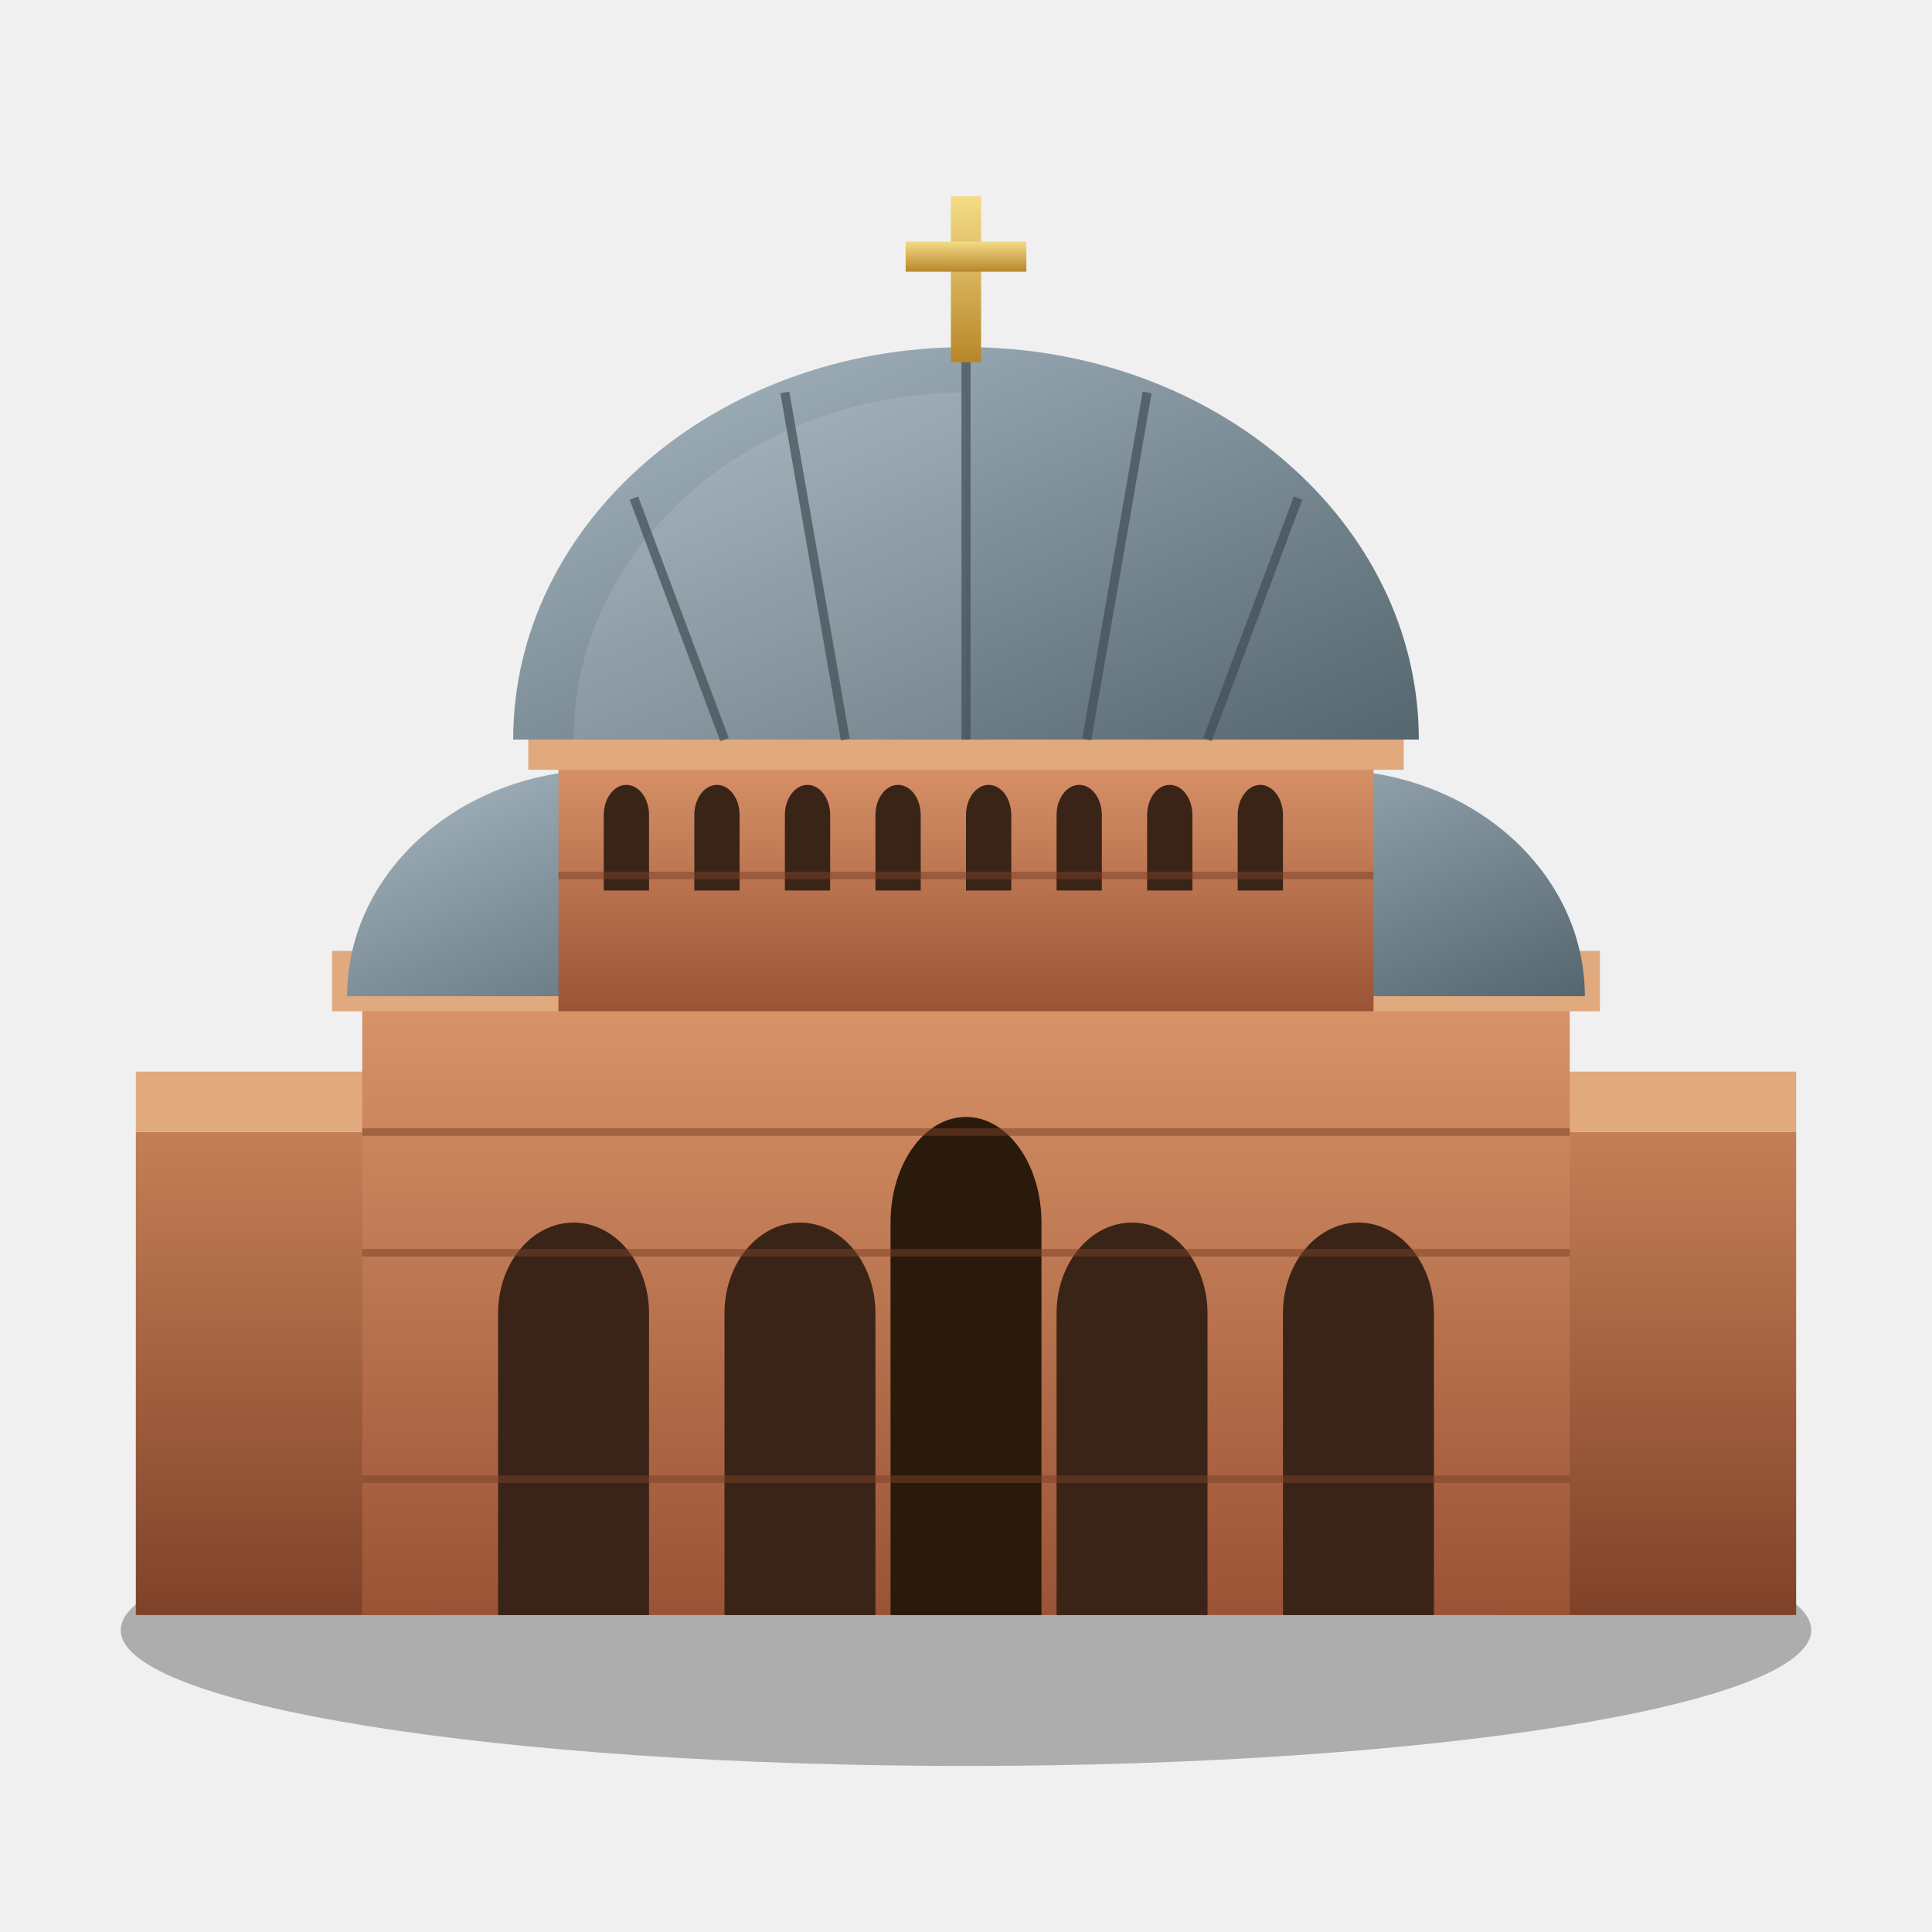
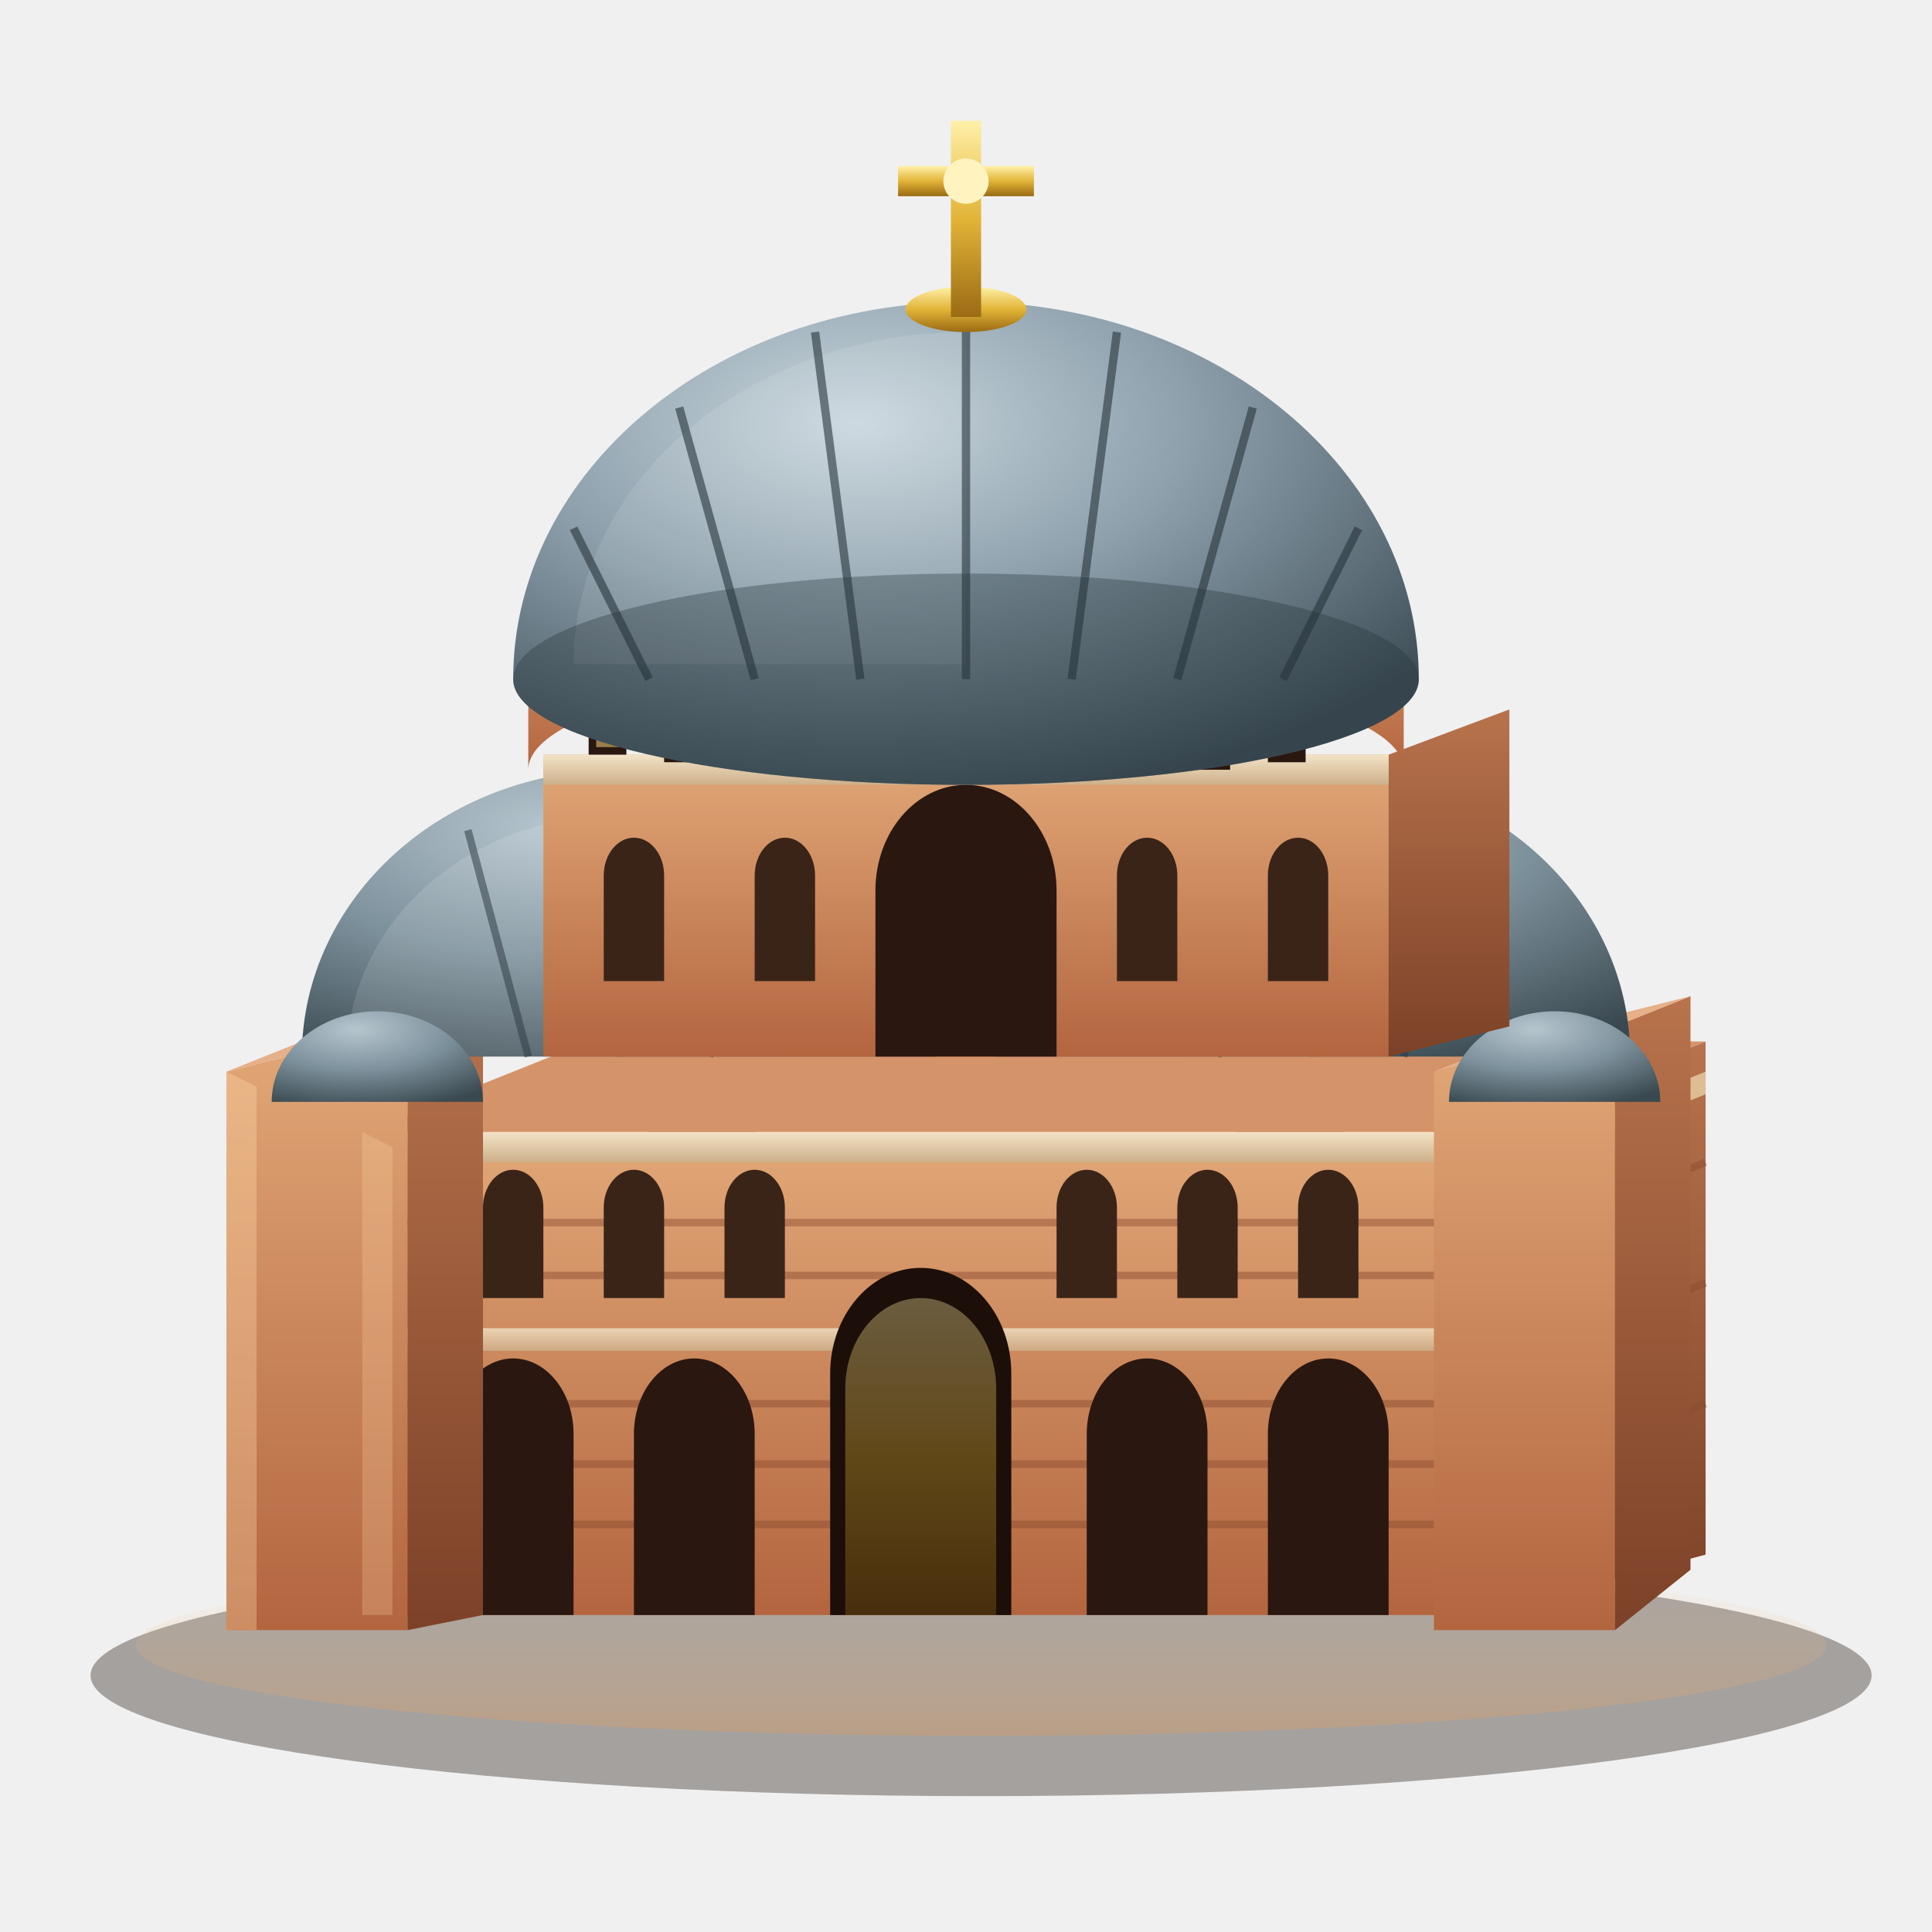
<svg xmlns="http://www.w3.org/2000/svg" viewBox="0 0 256 256">
  <defs>
-     <linearGradient id="dome" x1="0" y1="0" x2="1" y2="1">
-       <stop offset="0" stop-color="#a9b9c4" />
-       <stop offset="1" stop-color="#55666f" />
+     <radialGradient id="domeG" cx="0.38" cy="0.25" r="0.8">
+       <stop offset="0" stop-color="#c9d6dd" />
+       <stop offset="0.45" stop-color="#8ea1ad" />
+       <stop offset="1" stop-color="#3f4f58" />
+     </radialGradient>
+     <radialGradient id="halfG" cx="0.4" cy="0.2" r="0.9">
+       <stop offset="0" stop-color="#b6c5ce" />
+       <stop offset="0.5" stop-color="#7d919c" />
+       <stop offset="1" stop-color="#3a4950" />
+     </radialGradient>
+     <linearGradient id="wallL" x1="0" y1="0" x2="0" y2="1">
+       <stop offset="0" stop-color="#e2a878" />
+       <stop offset="1" stop-color="#b3653f" />
    </linearGradient>
-     <linearGradient id="brick" x1="0" y1="0" x2="0" y2="1">
-       <stop offset="0" stop-color="#d9946a" />
-       <stop offset="1" stop-color="#9a5335" />
+     <linearGradient id="wallD" x1="0" y1="0" x2="0" y2="1">
+       <stop offset="0" stop-color="#b8734c" />
+       <stop offset="1" stop-color="#7c4128" />
    </linearGradient>
-     <linearGradient id="brick2" x1="0" y1="0" x2="0" y2="1">
-       <stop offset="0" stop-color="#c47f56" />
-       <stop offset="1" stop-color="#7f4229" />
+     <linearGradient id="marble" x1="0" y1="0" x2="0" y2="1">
+       <stop offset="0" stop-color="#f3e3c7" />
+       <stop offset="1" stop-color="#cdb08a" />
    </linearGradient>
    <linearGradient id="gold" x1="0" y1="0" x2="0" y2="1">
-       <stop offset="0" stop-color="#f4dc86" />
-       <stop offset="1" stop-color="#b8862a" />
+       <stop offset="0" stop-color="#fff0a8" />
+       <stop offset="0.5" stop-color="#e2b437" />
+       <stop offset="1" stop-color="#9a6b14" />
+     </linearGradient>
+     <linearGradient id="sky" x1="0" y1="0" x2="0" y2="1">
+       <stop offset="0" stop-color="#f5d7a2" stop-opacity="0" />
+       <stop offset="1" stop-color="#e29a5a" stop-opacity="0.35" />
    </linearGradient>
  </defs>
-   <ellipse cx="128" cy="216" rx="112" ry="18" fill="#000" opacity="0.28" />
-   <rect x="18" y="150" width="40" height="64" fill="url(#brick2)" />
-   <rect x="198" y="150" width="40" height="64" fill="url(#brick2)" />
-   <path d="M18,150 h40 v-8 h-40z M198,150 h40 v-8 h-40z" fill="#e0a97e" />
-   <rect x="48" y="132" width="160" height="82" fill="url(#brick)" />
-   <rect x="44" y="126" width="168" height="8" fill="#e0a97e" />
-   <path d="M46,132 A34,30 0 0 1 114,132 Z" fill="url(#dome)" />
-   <path d="M142,132 A34,30 0 0 1 210,132 Z" fill="url(#dome)" />
-   <rect x="74" y="100" width="108" height="34" fill="url(#brick)" />
-   <rect x="70" y="96" width="116" height="6" fill="#e0a97e" />
+   <ellipse cx="130" cy="222" rx="118" ry="16" fill="#1a0f08" opacity="0.35" />
+   <ellipse cx="130" cy="218" rx="112" ry="12" fill="url(#sky)" />
+   <rect x="86" y="128" width="14" height="30" fill="url(#wallD)" />
+   <rect x="164" y="128" width="14" height="30" fill="url(#wallD)" />
+   <path d="M48,214 L48,150 L196,150 L196,214 Z" fill="url(#wallL)" />
+   <path d="M196,150 L226,138 L226,206 L196,214 Z" fill="url(#wallD)" />
+   <path d="M48,150 L196,150 L226,138 L78,138 Z" fill="#d5936a" />
+   <rect x="48" y="150" width="148" height="4" fill="url(#marble)" />
+   <rect x="48" y="176" width="148" height="3" fill="url(#marble)" opacity="0.8" />
+   <path d="M196,154 L226,142 L226,145 L196,157 Z" fill="#e8cfa6" opacity="0.8" />
+   <g stroke="#8a4a2e" stroke-width="1" opacity="0.45">
+     <path d="M48,162 h148 M48,169 h148 M48,186 h148 M48,194 h148 M48,202 h148" />
+     <path d="M196,166 l30,-12 M196,182 l30,-12 M196,198 l30,-12" />
+   </g>
+   <g fill="#2a1710">
+     <path d="M60,214 v-24 a8,10 0 0 1 16,0 v24z M84,214 v-24 a8,10 0 0 1 16,0 v24z M144,214 v-24 a8,10 0 0 1 16,0 v24z M168,214 v-24 a8,10 0 0 1 16,0 v24z" />
+     <path d="M110,214 v-32 a12,14 0 0 1 24,0 v32z" fill="#1c0e08" />
+   </g>
+   <path d="M112,214 v-30 a10,12 0 0 1 20,0 v30z" fill="url(#gold)" opacity="0.35" />
  <g fill="#3a2418">
-     <path d="M80,108 a3,4 0 0 1 6,0 v10 h-6z M92,108 a3,4 0 0 1 6,0 v10 h-6z M104,108 a3,4 0 0 1 6,0 v10 h-6z M116,108 a3,4 0 0 1 6,0 v10 h-6z M128,108 a3,4 0 0 1 6,0 v10 h-6z M140,108 a3,4 0 0 1 6,0 v10 h-6z M152,108 a3,4 0 0 1 6,0 v10 h-6z M164,108 a3,4 0 0 1 6,0 v10 h-6z" />
+     <path d="M64,172 v-12 a4,5 0 0 1 8,0 v12z M80,172 v-12 a4,5 0 0 1 8,0 v12z M96,172 v-12 a4,5 0 0 1 8,0 v12z M140,172 v-12 a4,5 0 0 1 8,0 v12z M156,172 v-12 a4,5 0 0 1 8,0 v12z M172,172 v-12 a4,5 0 0 1 8,0 v12z" />
  </g>
-   <path d="M68,98 A60,52 0 0 1 188,98 Z" fill="url(#dome)" />
-   <path d="M76,98 A52,46 0 0 1 128,52 L128,98 Z" fill="#ffffff" opacity="0.10" />
-   <g stroke="#3f4d55" stroke-width="1.2" fill="none" opacity="0.7">
-     <path d="M128,46 L128,98 M104,52 L112,98 M152,52 L144,98 M84,66 L96,98 M172,66 L160,98" />
+   <path d="M30,216 L30,142 L54,136 L54,216 Z" fill="url(#wallL)" />
+   <path d="M54,136 L64,132 L64,214 L54,216 Z" fill="url(#wallD)" />
+   <path d="M30,142 L54,136 L64,132 L40,138 Z" fill="#e6b088" />
+   <path d="M190,216 L190,142 L214,136 L214,216 Z" fill="url(#wallL)" />
+   <path d="M214,136 L224,132 L224,208 L214,216 Z" fill="url(#wallD)" />
+   <path d="M190,142 L214,136 L224,132 L200,138 Z" fill="#e6b088" />
+   <path d="M40,140 A42,38 0 0 1 124,140 Z" fill="url(#halfG)" />
+   <path d="M132,140 A42,38 0 0 1 216,140 Z" fill="url(#halfG)" />
+   <path d="M46,140 A36,32 0 0 1 82,108 L82,140 Z" fill="#ffffff" opacity="0.12" />
+   <path d="M138,140 A36,32 0 0 1 174,108 L174,140 Z" fill="#ffffff" opacity="0.12" />
+   <g stroke="#2f3d45" stroke-width="1" fill="none" opacity="0.55">
+     <path d="M82,102 L82,140 M62,110 L70,140 M102,110 L94,140" />
+     <path d="M174,102 L174,140 M154,110 L162,140 M194,110 L186,140" />
  </g>
-   <rect x="126" y="26" width="4" height="22" fill="url(#gold)" />
-   <rect x="120" y="32" width="16" height="4" fill="url(#gold)" />
+   <path d="M36,146 A14,12 0 0 1 64,146 Z" fill="url(#halfG)" />
+   <path d="M192,146 A14,12 0 0 1 220,146 Z" fill="url(#halfG)" />
+   <path d="M72,140 L72,100 L184,100 L184,140 Z" fill="url(#wallL)" />
+   <path d="M184,100 L200,94 L200,136 L184,140 Z" fill="url(#wallD)" />
+   <rect x="72" y="100" width="112" height="4" fill="url(#marble)" />
  <g fill="#3a2418">
-     <path d="M66,214 v-40 a10,12 0 0 1 20,0 v40z M96,214 v-40 a10,12 0 0 1 20,0 v40z M140,214 v-40 a10,12 0 0 1 20,0 v40z M170,214 v-40 a10,12 0 0 1 20,0 v40z" />
-     <path d="M118,214 v-52 a10,14 0 0 1 20,0 v52z" fill="#2a1a0c" />
+     <path d="M80,130 v-14 a4,5 0 0 1 8,0 v14z M100,130 v-14 a4,5 0 0 1 8,0 v14z M148,130 v-14 a4,5 0 0 1 8,0 v14z M168,130 v-14 a4,5 0 0 1 8,0 v14z" />
  </g>
-   <g stroke="#7a3f28" stroke-width="1" opacity="0.5">
-     <path d="M48,150 h160 M48,166 h160 M48,196 h160 M74,116 h108" />
+   <path d="M116,140 v-22 a12,14 0 0 1 24,0 v22z" fill="#2a1710" />
+   <path d="M70,102 A58,14 0 0 1 186,102 L186,86 A58,14 0 0 0 70,86 Z" fill="url(#wallL)" />
+   <path d="M70,86 A58,14 0 0 1 186,86 A58,14 0 0 1 70,86 Z" fill="#d9a074" />
+   <g fill="#2a1710">
+     <path d="M78,100 v-9 a2.5,3 0 0 1 5,0 v9z M88,101 v-10 a2.5,3 0 0 1 5,0 v10z M98,102 v-11 a2.5,3 0 0 1 5,0 v11z M108,102 v-11 a2.5,3 0 0 1 5,0 v11z M118,103 v-12 a2.5,3 0 0 1 5,0 v12z M128,103 v-12 a2.5,3 0 0 1 5,0 v12z M138,103 v-12 a2.5,3 0 0 1 5,0 v12z M148,102 v-11 a2.5,3 0 0 1 5,0 v11z M158,102 v-11 a2.5,3 0 0 1 5,0 v11z M168,101 v-10 a2.5,3 0 0 1 5,0 v10z" />
  </g>
+   <g fill="#f6d27a" opacity="0.55">
+     <path d="M79,99 v-7 a1.5,2 0 0 1 3,0 v7z M99,101 v-9 a1.5,2 0 0 1 3,0 v9z M119,102 v-10 a1.5,2 0 0 1 3,0 v10z M139,102 v-10 a1.5,2 0 0 1 3,0 v10z M159,101 v-9 a1.5,2 0 0 1 3,0 v9z" />
+   </g>
+   <path d="M68,90 A60,50 0 0 1 188,90 A60,14 0 0 1 68,90 Z" fill="url(#domeG)" />
+   <path d="M76,88 A52,44 0 0 1 128,44 L128,88 Z" fill="#ffffff" opacity="0.10" />
+   <g stroke="#26333a" stroke-width="1.1" fill="none" opacity="0.6">
+     <path d="M128,40 L128,90 M108,44 L114,90 M148,44 L142,90 M90,54 L100,90 M166,54 L156,90 M76,70 L86,90 M180,70 L170,90" />
+   </g>
+   <path d="M68,90 A60,14 0 0 0 188,90 A60,14 0 0 0 68,90 Z" fill="#26333a" opacity="0.35" />
+   <ellipse cx="128" cy="41" rx="8" ry="3" fill="url(#gold)" />
+   <rect x="126" y="16" width="4" height="26" fill="url(#gold)" />
+   <rect x="119" y="22" width="18" height="4" fill="url(#gold)" />
+   <circle cx="128" cy="24" r="3" fill="#fff4bf" />
+   <path d="M30,142 L30,216 L34,216 L34,144 Z" fill="#ffd9a8" opacity="0.35" />
+   <path d="M48,150 L48,214 L52,214 L52,152 Z" fill="#ffd9a8" opacity="0.25" />
</svg>
